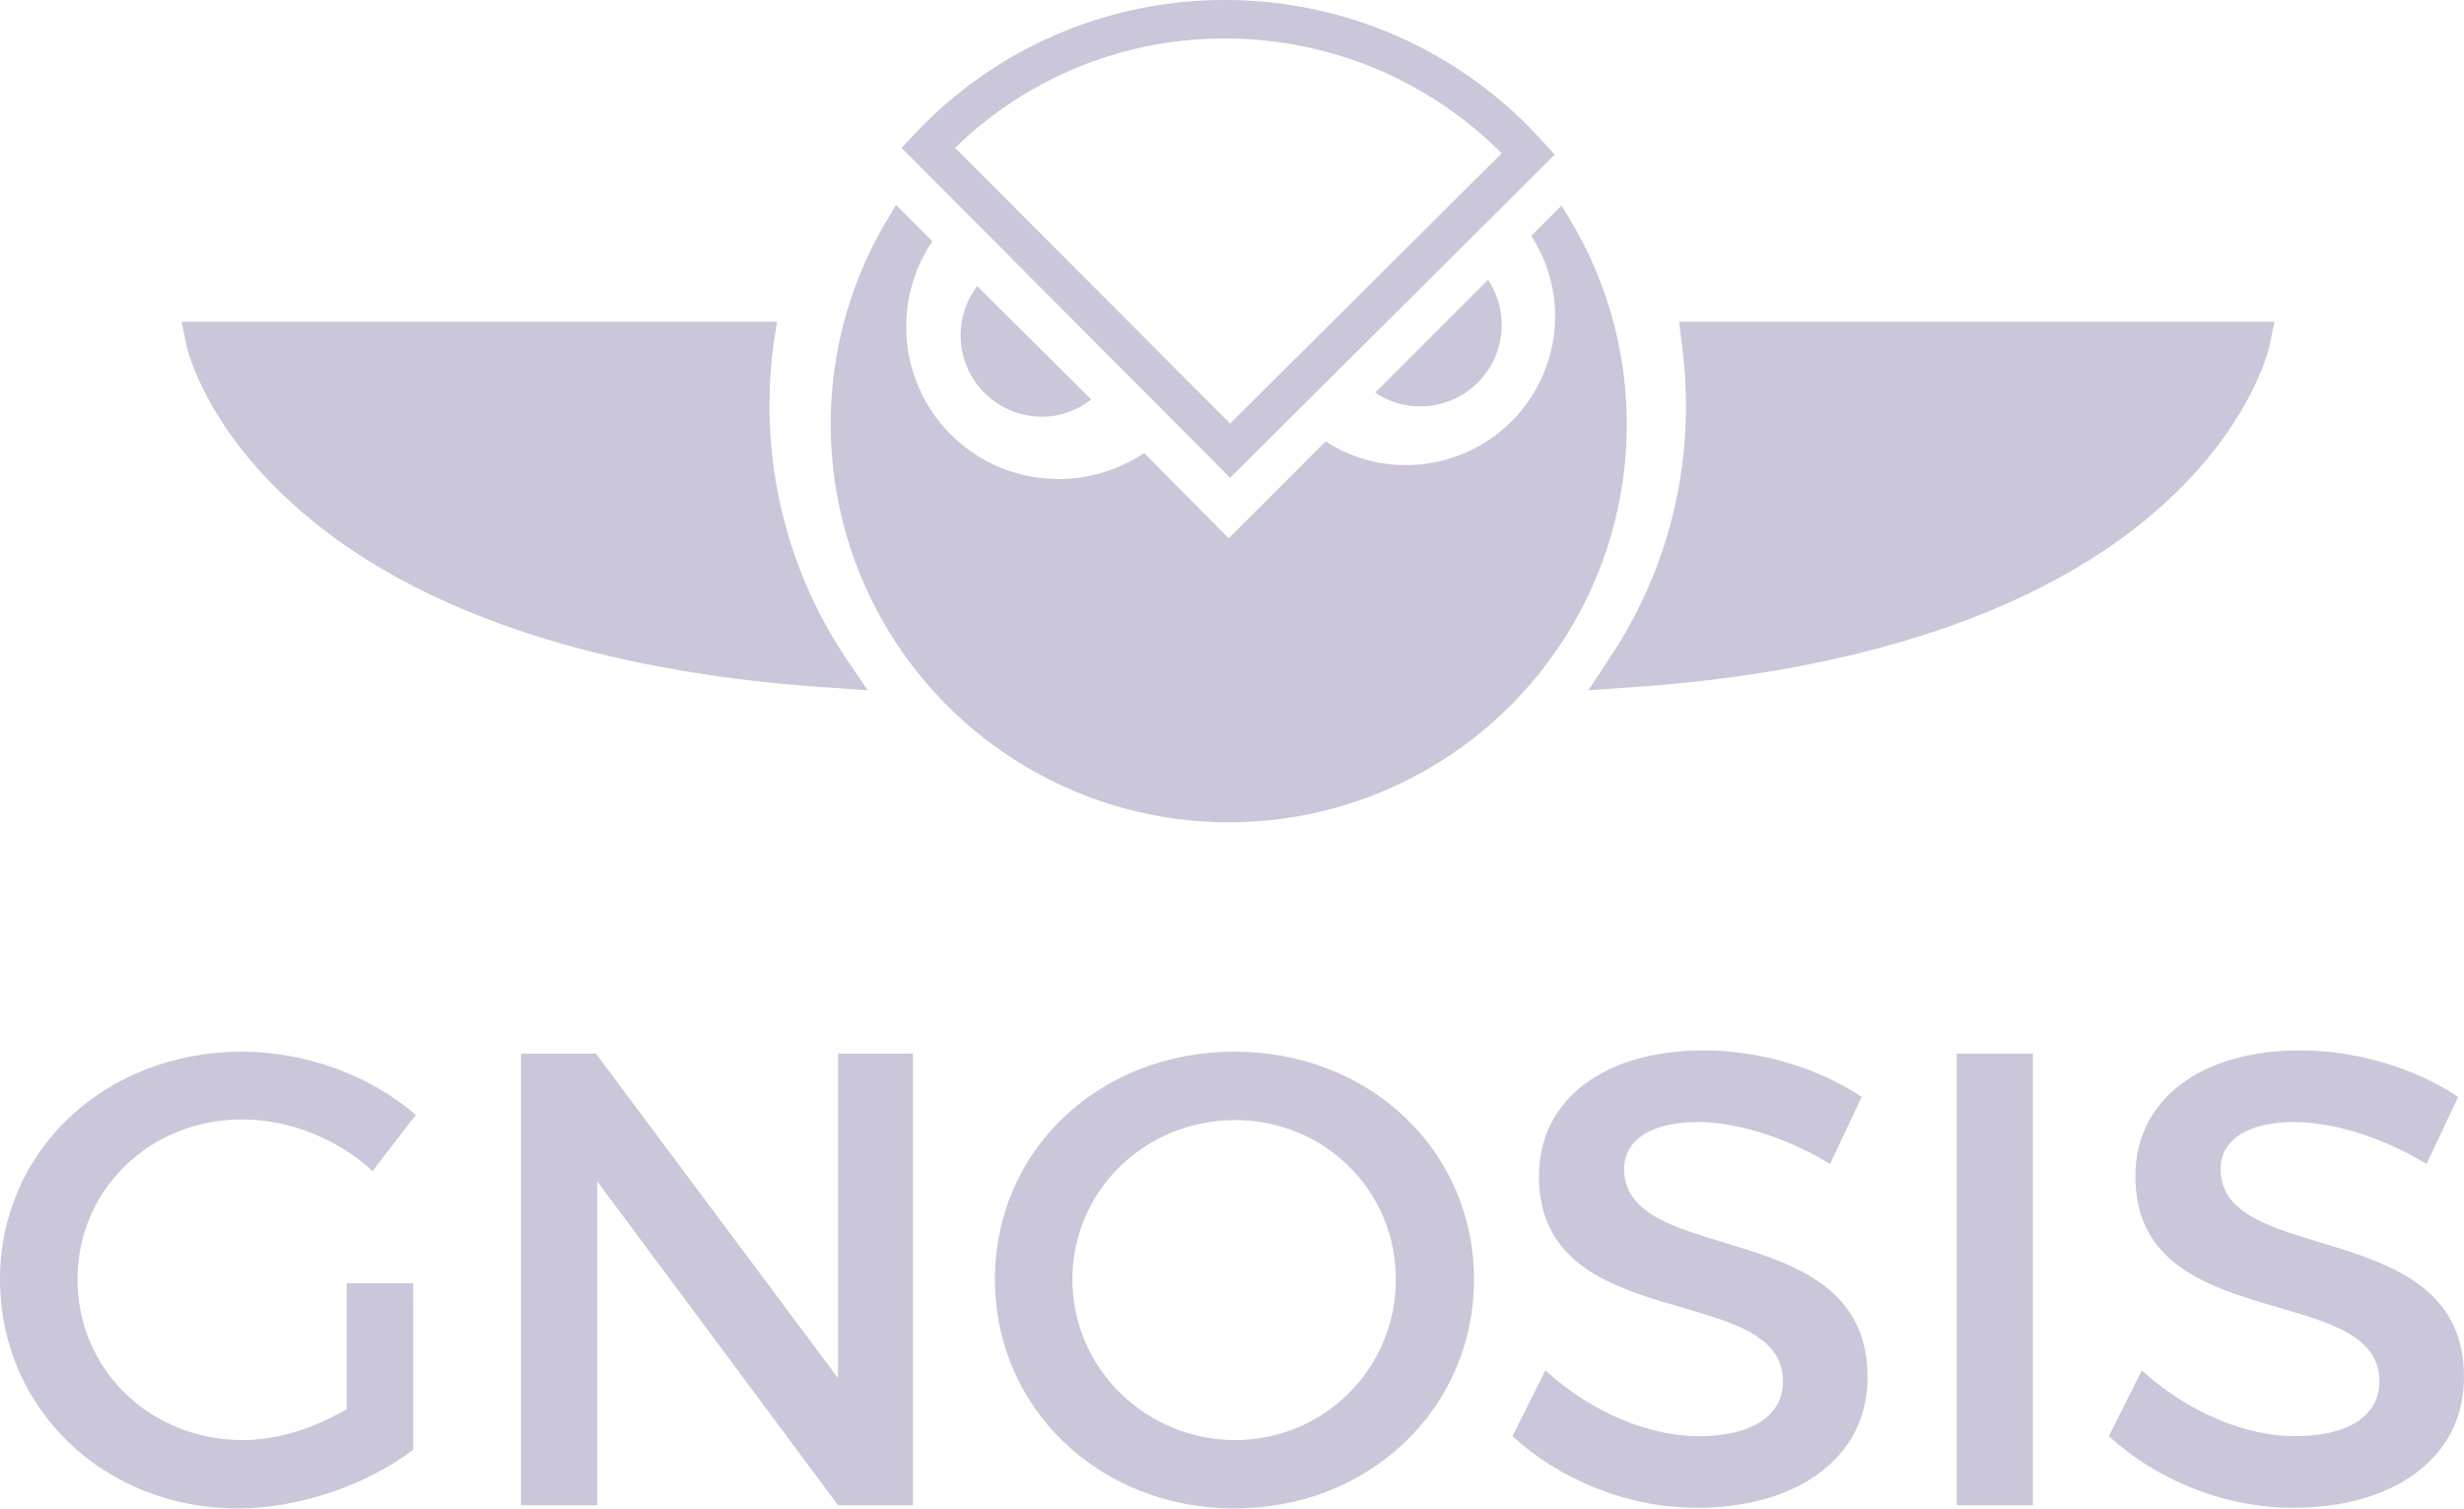
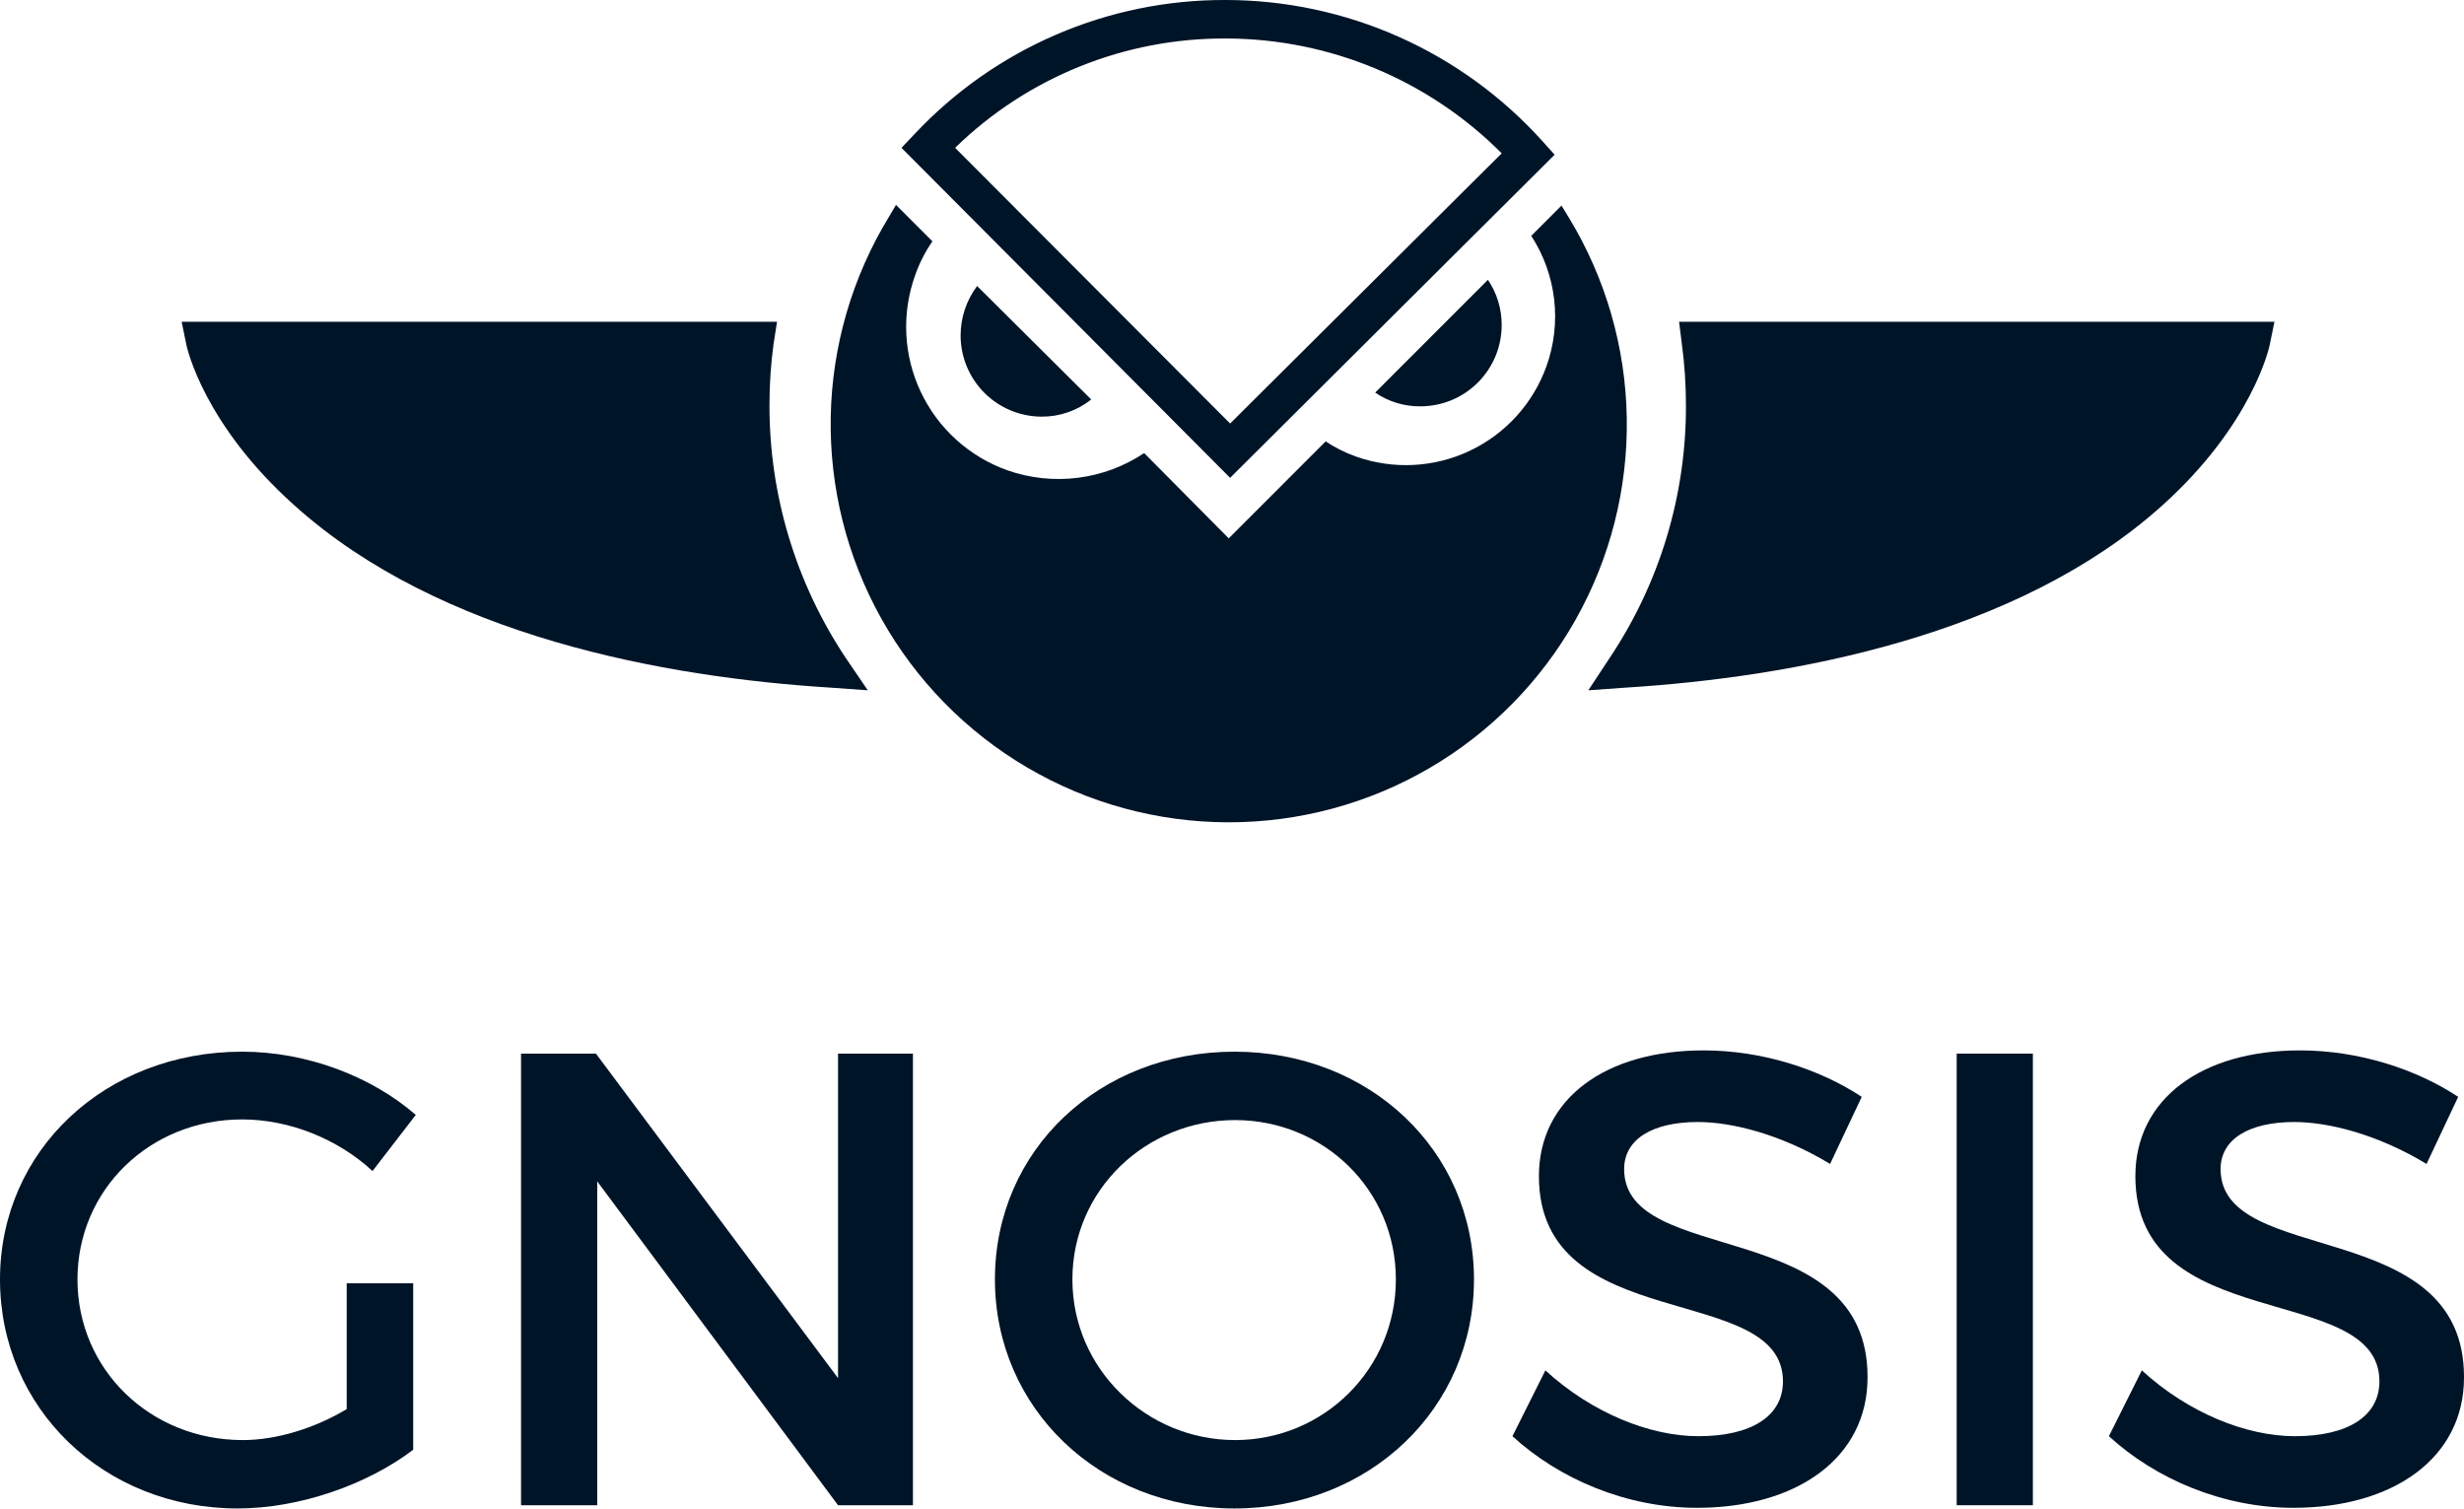
<svg xmlns="http://www.w3.org/2000/svg" width="312" height="191" viewBox="0 0 312 191" fill="none">
-   <path d="M197.723 26.03L193.892 29.861C195.467 32.283 196.459 35.036 196.791 37.906C197.124 40.776 196.787 43.684 195.807 46.401C194.112 51.104 190.623 54.943 186.104 57.081C181.585 59.218 176.403 59.478 171.693 57.806C170.342 57.326 169.056 56.683 167.862 55.89L155.587 68.165L144.879 57.37C142.358 59.051 139.48 60.122 136.474 60.5C133.467 60.877 130.414 60.551 127.555 59.547C125.162 58.695 122.961 57.378 121.078 55.673C119.195 53.967 117.668 51.907 116.584 49.609C115.5 47.312 114.88 44.823 114.761 42.285C114.642 39.748 115.026 37.212 115.89 34.823C116.421 33.31 117.153 31.875 118.066 30.557L113.452 25.943L112.581 27.423C107.914 35.057 105.363 43.797 105.191 52.743C105.019 61.689 107.231 70.52 111.6 78.329C115.97 86.137 122.339 92.642 130.055 97.174C137.77 101.707 146.552 104.104 155.5 104.12H155.587C164.527 104.125 173.307 101.751 181.026 97.241C188.745 92.732 195.126 86.25 199.512 78.461C203.899 70.671 206.134 61.855 205.987 52.916C205.841 43.978 203.319 35.239 198.68 27.597L197.723 26.03Z" fill="#CBC6DA" />
-   <path d="M123.724 36.216C122.368 38.024 121.635 40.223 121.635 42.484C121.639 45.207 122.723 47.817 124.649 49.742C126.574 51.668 129.184 52.752 131.907 52.756C134.184 52.768 136.396 52 138.175 50.58L123.724 36.216Z" fill="#CBC6DA" />
-   <path d="M174.13 49.709C175.82 50.867 177.827 51.475 179.876 51.451C182.599 51.446 185.209 50.362 187.134 48.437C189.06 46.511 190.144 43.901 190.148 41.178C190.16 39.131 189.553 37.128 188.407 35.432L174.13 49.709Z" fill="#CBC6DA" />
-   <path d="M155.761 60.504L114.148 18.717L115.803 16.976C120.846 11.598 126.942 7.315 133.711 4.395C140.481 1.474 147.779 -0.022 155.152 0H155.239C162.791 0.011 170.256 1.605 177.154 4.679C184.051 7.753 190.228 12.239 195.285 17.847L196.852 19.588L155.761 60.504ZM120.939 18.717L155.761 53.627L190.149 19.414C180.924 10.149 168.401 4.92 155.326 4.875H155.239C142.431 4.805 130.11 9.777 120.939 18.717V18.717Z" fill="#CBC6DA" />
-   <path d="M109.882 87.405L105.007 87.057C84.288 85.751 55.733 80.615 37.277 63.987C25.873 53.801 23.697 44.138 23.609 43.703L23 40.743H98.391L97.956 43.529C97.608 46.067 97.434 48.627 97.433 51.189C97.393 62.619 100.757 73.802 107.096 83.313L109.882 87.405Z" fill="#CBC6DA" />
-   <path d="M201.118 87.405L203.817 83.313C210.143 73.861 213.507 62.737 213.48 51.364C213.482 48.743 213.308 46.125 212.958 43.529L212.61 40.743H288L287.391 43.703C287.304 44.138 285.128 53.801 273.81 63.987C255.354 80.615 226.713 85.751 205.993 87.057L201.118 87.405Z" fill="#CBC6DA" />
-   <path d="M43.901 162.49V178.42C39.813 180.87 34.99 182.341 30.739 182.341C19.048 182.341 9.81 173.437 9.81 162C9.81 150.645 18.966 141.741 30.657 141.741C36.625 141.741 42.756 144.192 47.171 148.276L52.648 141.169C47.007 136.268 38.832 133.163 30.657 133.163C13.326 133.163 0 145.662 0 162C0 178.338 13.162 191 30.085 191C37.933 191 46.517 187.977 52.321 183.566V162.49H43.901Z" fill="#CBC6DA" />
-   <path d="M115.599 190.592V133.408H106.116V174.499L75.459 133.408H65.976V190.592H75.623V149.583L106.116 190.592H115.599Z" fill="#CBC6DA" />
-   <path d="M156.311 133.163C139.225 133.163 125.981 145.58 125.981 162C125.981 178.338 139.225 191 156.311 191C173.397 191 186.641 178.338 186.641 162C186.641 145.662 173.397 133.163 156.311 133.163ZM156.393 141.823C167.593 141.823 176.749 150.645 176.749 162C176.749 173.355 167.593 182.341 156.393 182.341C145.193 182.341 135.791 173.355 135.791 162C135.791 150.645 145.111 141.823 156.393 141.823Z" fill="#CBC6DA" />
-   <path d="M215.71 133C203.284 133 194.863 139.127 194.863 148.93C194.863 169.27 225.765 162.163 225.765 174.907C225.765 179.318 221.76 181.851 215.056 181.851C208.924 181.851 201.567 178.91 195.681 173.518L191.511 181.851C197.397 187.242 205.9 190.918 214.892 190.918C227.482 190.918 236.475 184.628 236.475 174.417C236.557 153.831 205.654 160.53 205.654 148.031C205.654 144.192 209.333 142.068 214.974 142.068C219.307 142.068 225.52 143.62 231.733 147.377L235.739 138.882C230.425 135.369 223.149 133 215.71 133Z" fill="#CBC6DA" />
-   <path d="M257.409 190.592V133.408H247.762V190.592H257.409Z" fill="#CBC6DA" />
-   <path d="M291.235 133C278.808 133 270.388 139.127 270.388 148.93C270.388 169.27 301.29 162.163 301.29 174.907C301.29 179.318 297.284 181.851 290.581 181.851C284.449 181.851 277.092 178.91 271.206 173.518L267.036 181.851C272.922 187.242 281.425 190.918 290.417 190.918C303.007 190.918 312 184.628 312 174.417C312.082 153.831 281.179 160.53 281.179 148.031C281.179 144.192 284.858 142.068 290.499 142.068C294.832 142.068 301.045 143.62 307.258 147.377L311.264 138.882C305.95 135.369 298.674 133 291.235 133Z" fill="#CBC6DA" />
+   <path d="M197.723 26.03L193.892 29.861C195.467 32.283 196.459 35.036 196.791 37.906C197.124 40.776 196.787 43.684 195.807 46.401C194.112 51.104 190.623 54.943 186.104 57.081C181.585 59.218 176.403 59.478 171.693 57.806C170.342 57.326 169.056 56.683 167.862 55.89L155.587 68.165L144.879 57.37C142.358 59.051 139.48 60.122 136.474 60.5C133.467 60.877 130.414 60.551 127.555 59.547C125.162 58.695 122.961 57.378 121.078 55.673C119.195 53.967 117.668 51.907 116.584 49.609C115.5 47.312 114.88 44.823 114.761 42.285C114.642 39.748 115.026 37.212 115.89 34.823C116.421 33.31 117.153 31.875 118.066 30.557L113.452 25.943L112.581 27.423C107.914 35.057 105.363 43.797 105.191 52.743C105.019 61.689 107.231 70.52 111.6 78.329C115.97 86.137 122.339 92.642 130.055 97.174C137.77 101.707 146.552 104.104 155.5 104.12H155.587C164.527 104.125 173.307 101.751 181.026 97.241C188.745 92.732 195.126 86.25 199.512 78.461C203.899 70.671 206.134 61.855 205.987 52.916C205.841 43.978 203.319 35.239 198.68 27.597L197.723 26.03Z" fill="#001428" />
+   <path d="M123.724 36.216C122.368 38.024 121.635 40.223 121.635 42.484C121.639 45.207 122.723 47.817 124.649 49.742C126.574 51.668 129.184 52.752 131.907 52.756C134.184 52.768 136.396 52 138.175 50.58L123.724 36.216Z" fill="#001428" />
+   <path d="M174.13 49.709C175.82 50.867 177.827 51.475 179.876 51.451C182.599 51.446 185.209 50.362 187.134 48.437C189.06 46.511 190.144 43.901 190.148 41.178C190.16 39.131 189.553 37.128 188.407 35.432L174.13 49.709Z" fill="#001428" />
+   <path d="M155.761 60.504L114.148 18.717L115.803 16.976C120.846 11.598 126.942 7.315 133.711 4.395C140.481 1.474 147.779 -0.022 155.152 0H155.239C162.791 0.011 170.256 1.605 177.154 4.679C184.051 7.753 190.228 12.239 195.285 17.847L196.852 19.588L155.761 60.504ZM120.939 18.717L155.761 53.627L190.149 19.414C180.924 10.149 168.401 4.92 155.326 4.875H155.239C142.431 4.805 130.11 9.777 120.939 18.717V18.717Z" fill="#001428" />
+   <path d="M109.882 87.405L105.007 87.057C84.288 85.751 55.733 80.615 37.277 63.987C25.873 53.801 23.697 44.138 23.609 43.703L23 40.743H98.391L97.956 43.529C97.608 46.067 97.434 48.627 97.433 51.189C97.393 62.619 100.757 73.802 107.096 83.313L109.882 87.405Z" fill="#001428" />
+   <path d="M201.118 87.405L203.817 83.313C210.143 73.861 213.507 62.737 213.48 51.364C213.482 48.743 213.308 46.125 212.958 43.529L212.61 40.743H288L287.391 43.703C287.304 44.138 285.128 53.801 273.81 63.987C255.354 80.615 226.713 85.751 205.993 87.057L201.118 87.405Z" fill="#001428" />
+   <path d="M43.901 162.49V178.42C39.813 180.87 34.99 182.341 30.739 182.341C19.048 182.341 9.81 173.437 9.81 162C9.81 150.645 18.966 141.741 30.657 141.741C36.625 141.741 42.756 144.192 47.171 148.276L52.648 141.169C47.007 136.268 38.832 133.163 30.657 133.163C13.326 133.163 0 145.662 0 162C0 178.338 13.162 191 30.085 191C37.933 191 46.517 187.977 52.321 183.566V162.49H43.901Z" fill="#001428" />
+   <path d="M115.599 190.592V133.408H106.116V174.499L75.459 133.408H65.976V190.592H75.623V149.583L106.116 190.592H115.599Z" fill="#001428" />
+   <path d="M156.311 133.163C139.225 133.163 125.981 145.58 125.981 162C125.981 178.338 139.225 191 156.311 191C173.397 191 186.641 178.338 186.641 162C186.641 145.662 173.397 133.163 156.311 133.163ZM156.393 141.823C167.593 141.823 176.749 150.645 176.749 162C176.749 173.355 167.593 182.341 156.393 182.341C145.193 182.341 135.791 173.355 135.791 162C135.791 150.645 145.111 141.823 156.393 141.823Z" fill="#001428" />
+   <path d="M215.71 133C203.284 133 194.863 139.127 194.863 148.93C194.863 169.27 225.765 162.163 225.765 174.907C225.765 179.318 221.76 181.851 215.056 181.851C208.924 181.851 201.567 178.91 195.681 173.518L191.511 181.851C197.397 187.242 205.9 190.918 214.892 190.918C227.482 190.918 236.475 184.628 236.475 174.417C236.557 153.831 205.654 160.53 205.654 148.031C205.654 144.192 209.333 142.068 214.974 142.068C219.307 142.068 225.52 143.62 231.733 147.377L235.739 138.882C230.425 135.369 223.149 133 215.71 133Z" fill="#001428" />
+   <path d="M257.409 190.592V133.408H247.762V190.592H257.409Z" fill="#001428" />
+   <path d="M291.235 133C278.808 133 270.388 139.127 270.388 148.93C270.388 169.27 301.29 162.163 301.29 174.907C301.29 179.318 297.284 181.851 290.581 181.851C284.449 181.851 277.092 178.91 271.206 173.518L267.036 181.851C272.922 187.242 281.425 190.918 290.417 190.918C303.007 190.918 312 184.628 312 174.417C312.082 153.831 281.179 160.53 281.179 148.031C281.179 144.192 284.858 142.068 290.499 142.068C294.832 142.068 301.045 143.62 307.258 147.377L311.264 138.882C305.95 135.369 298.674 133 291.235 133Z" fill="#001428" />
</svg>
